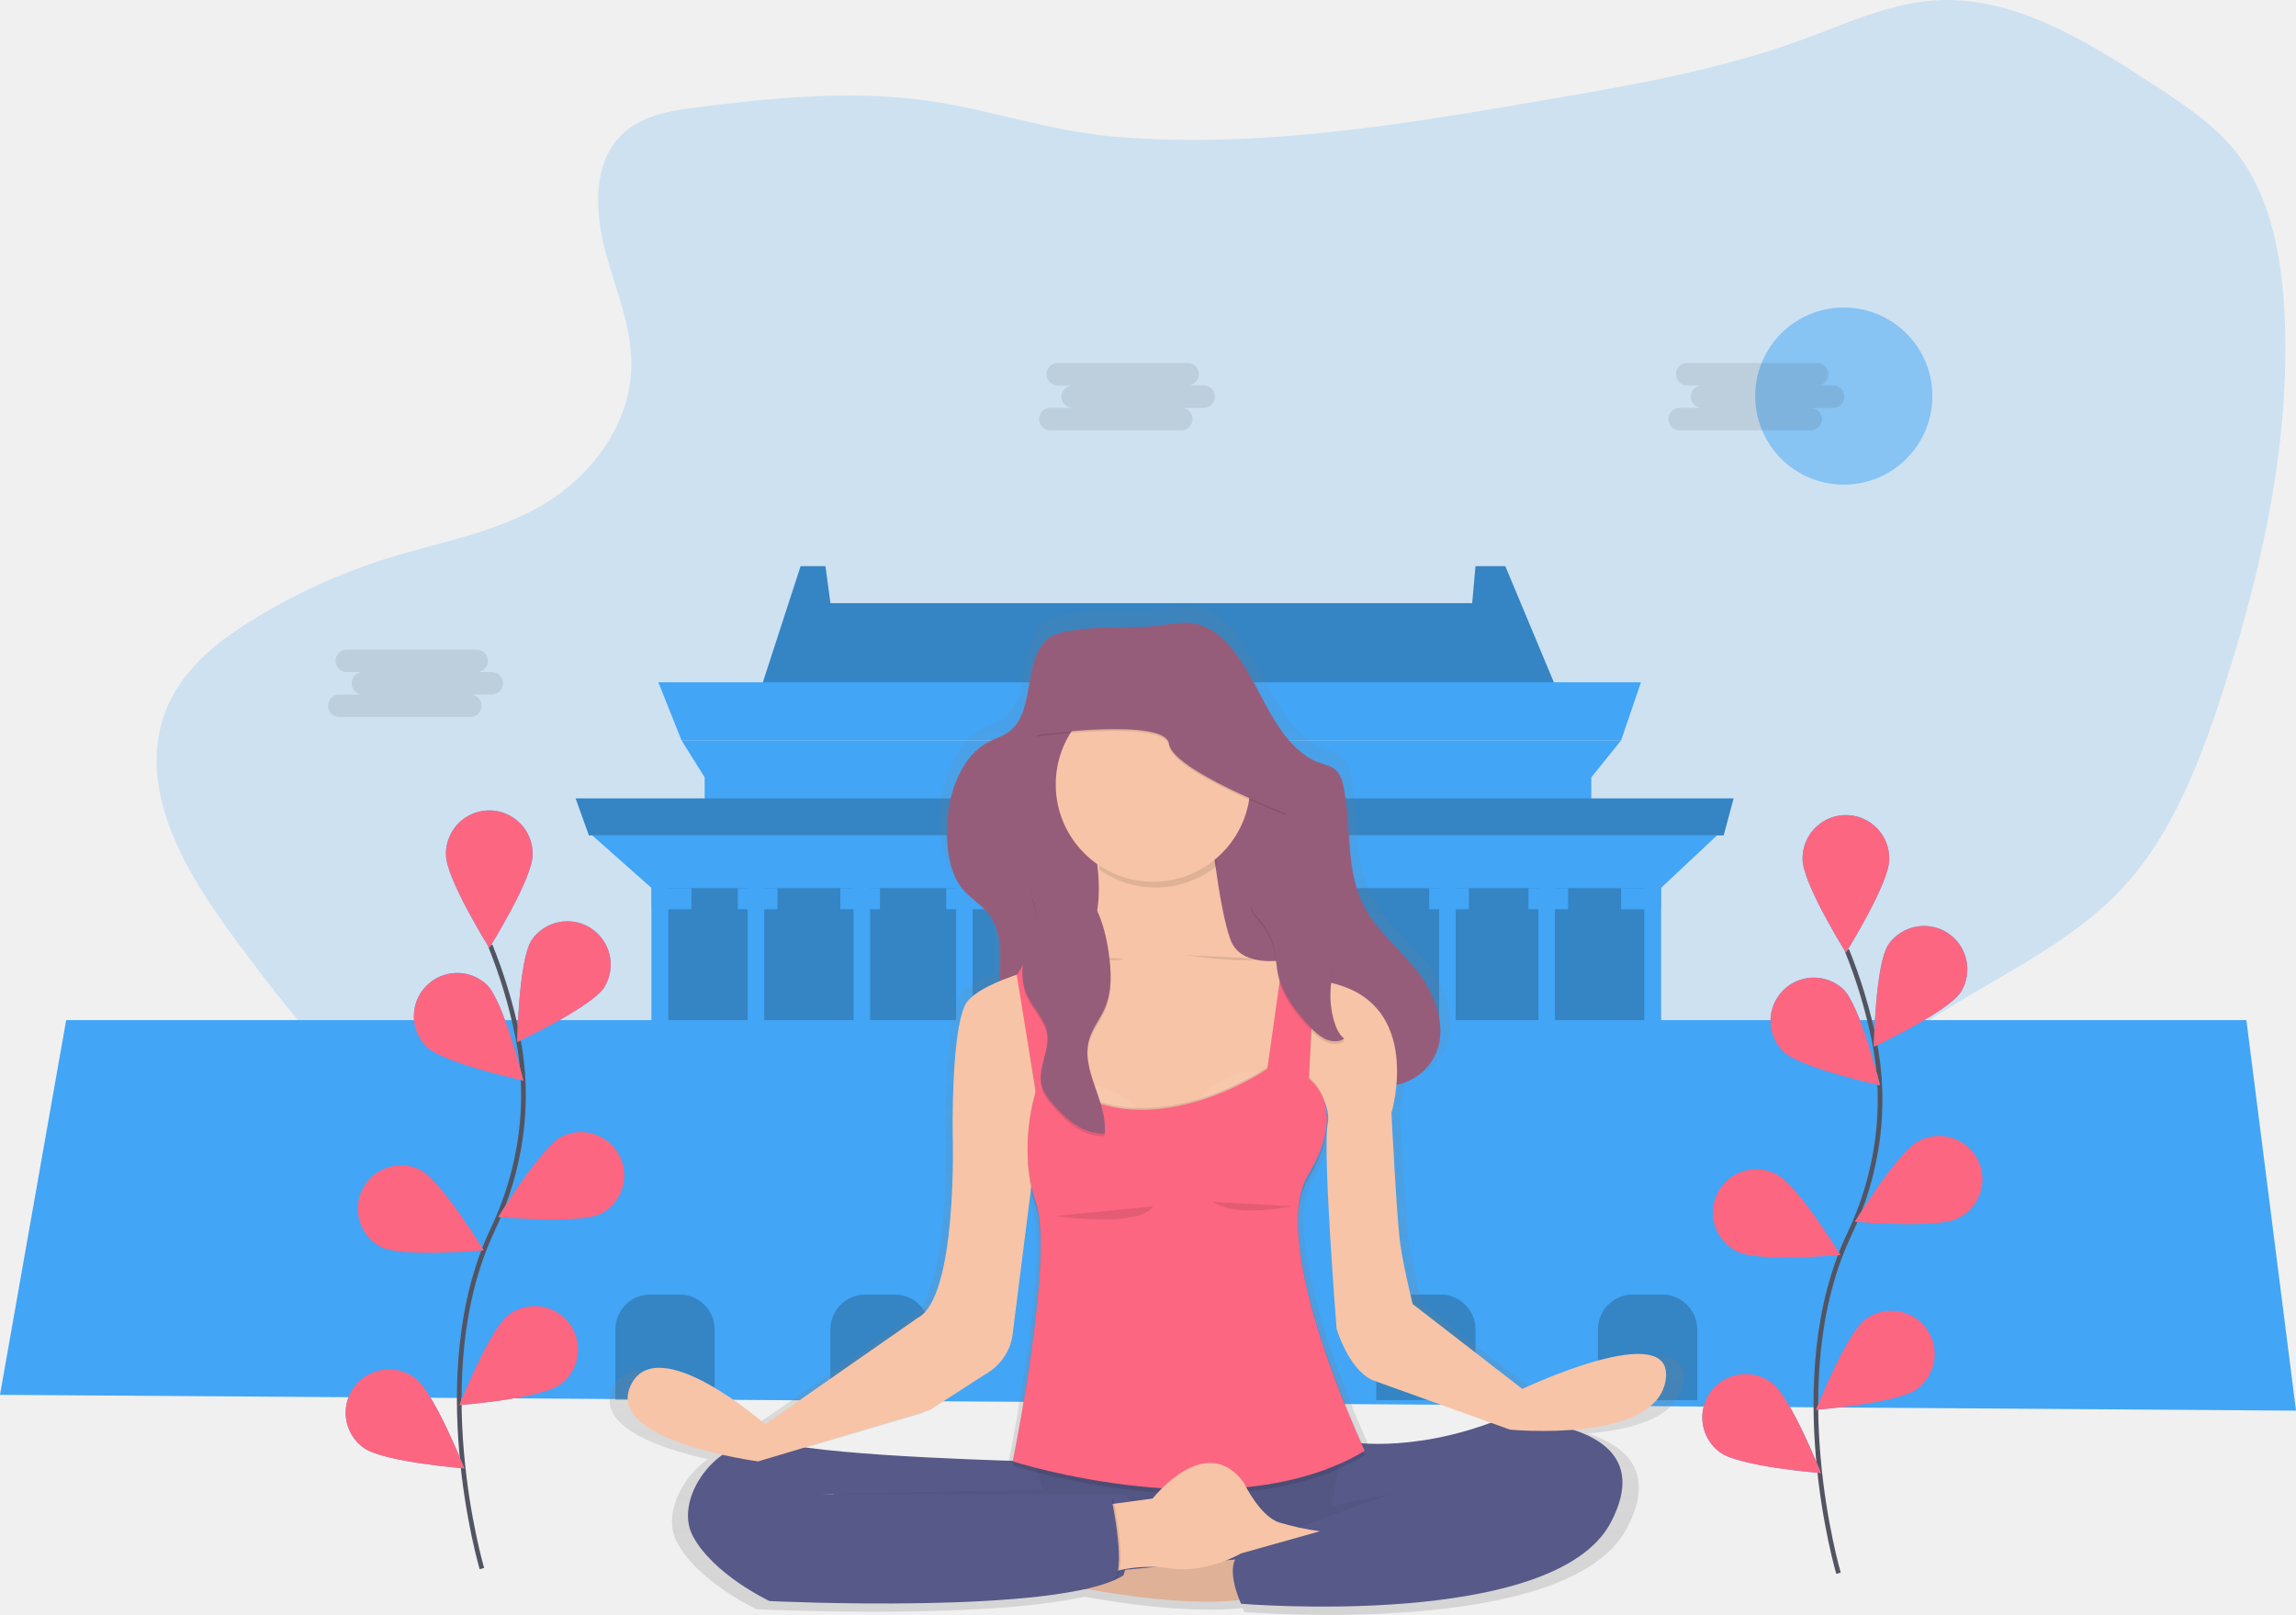
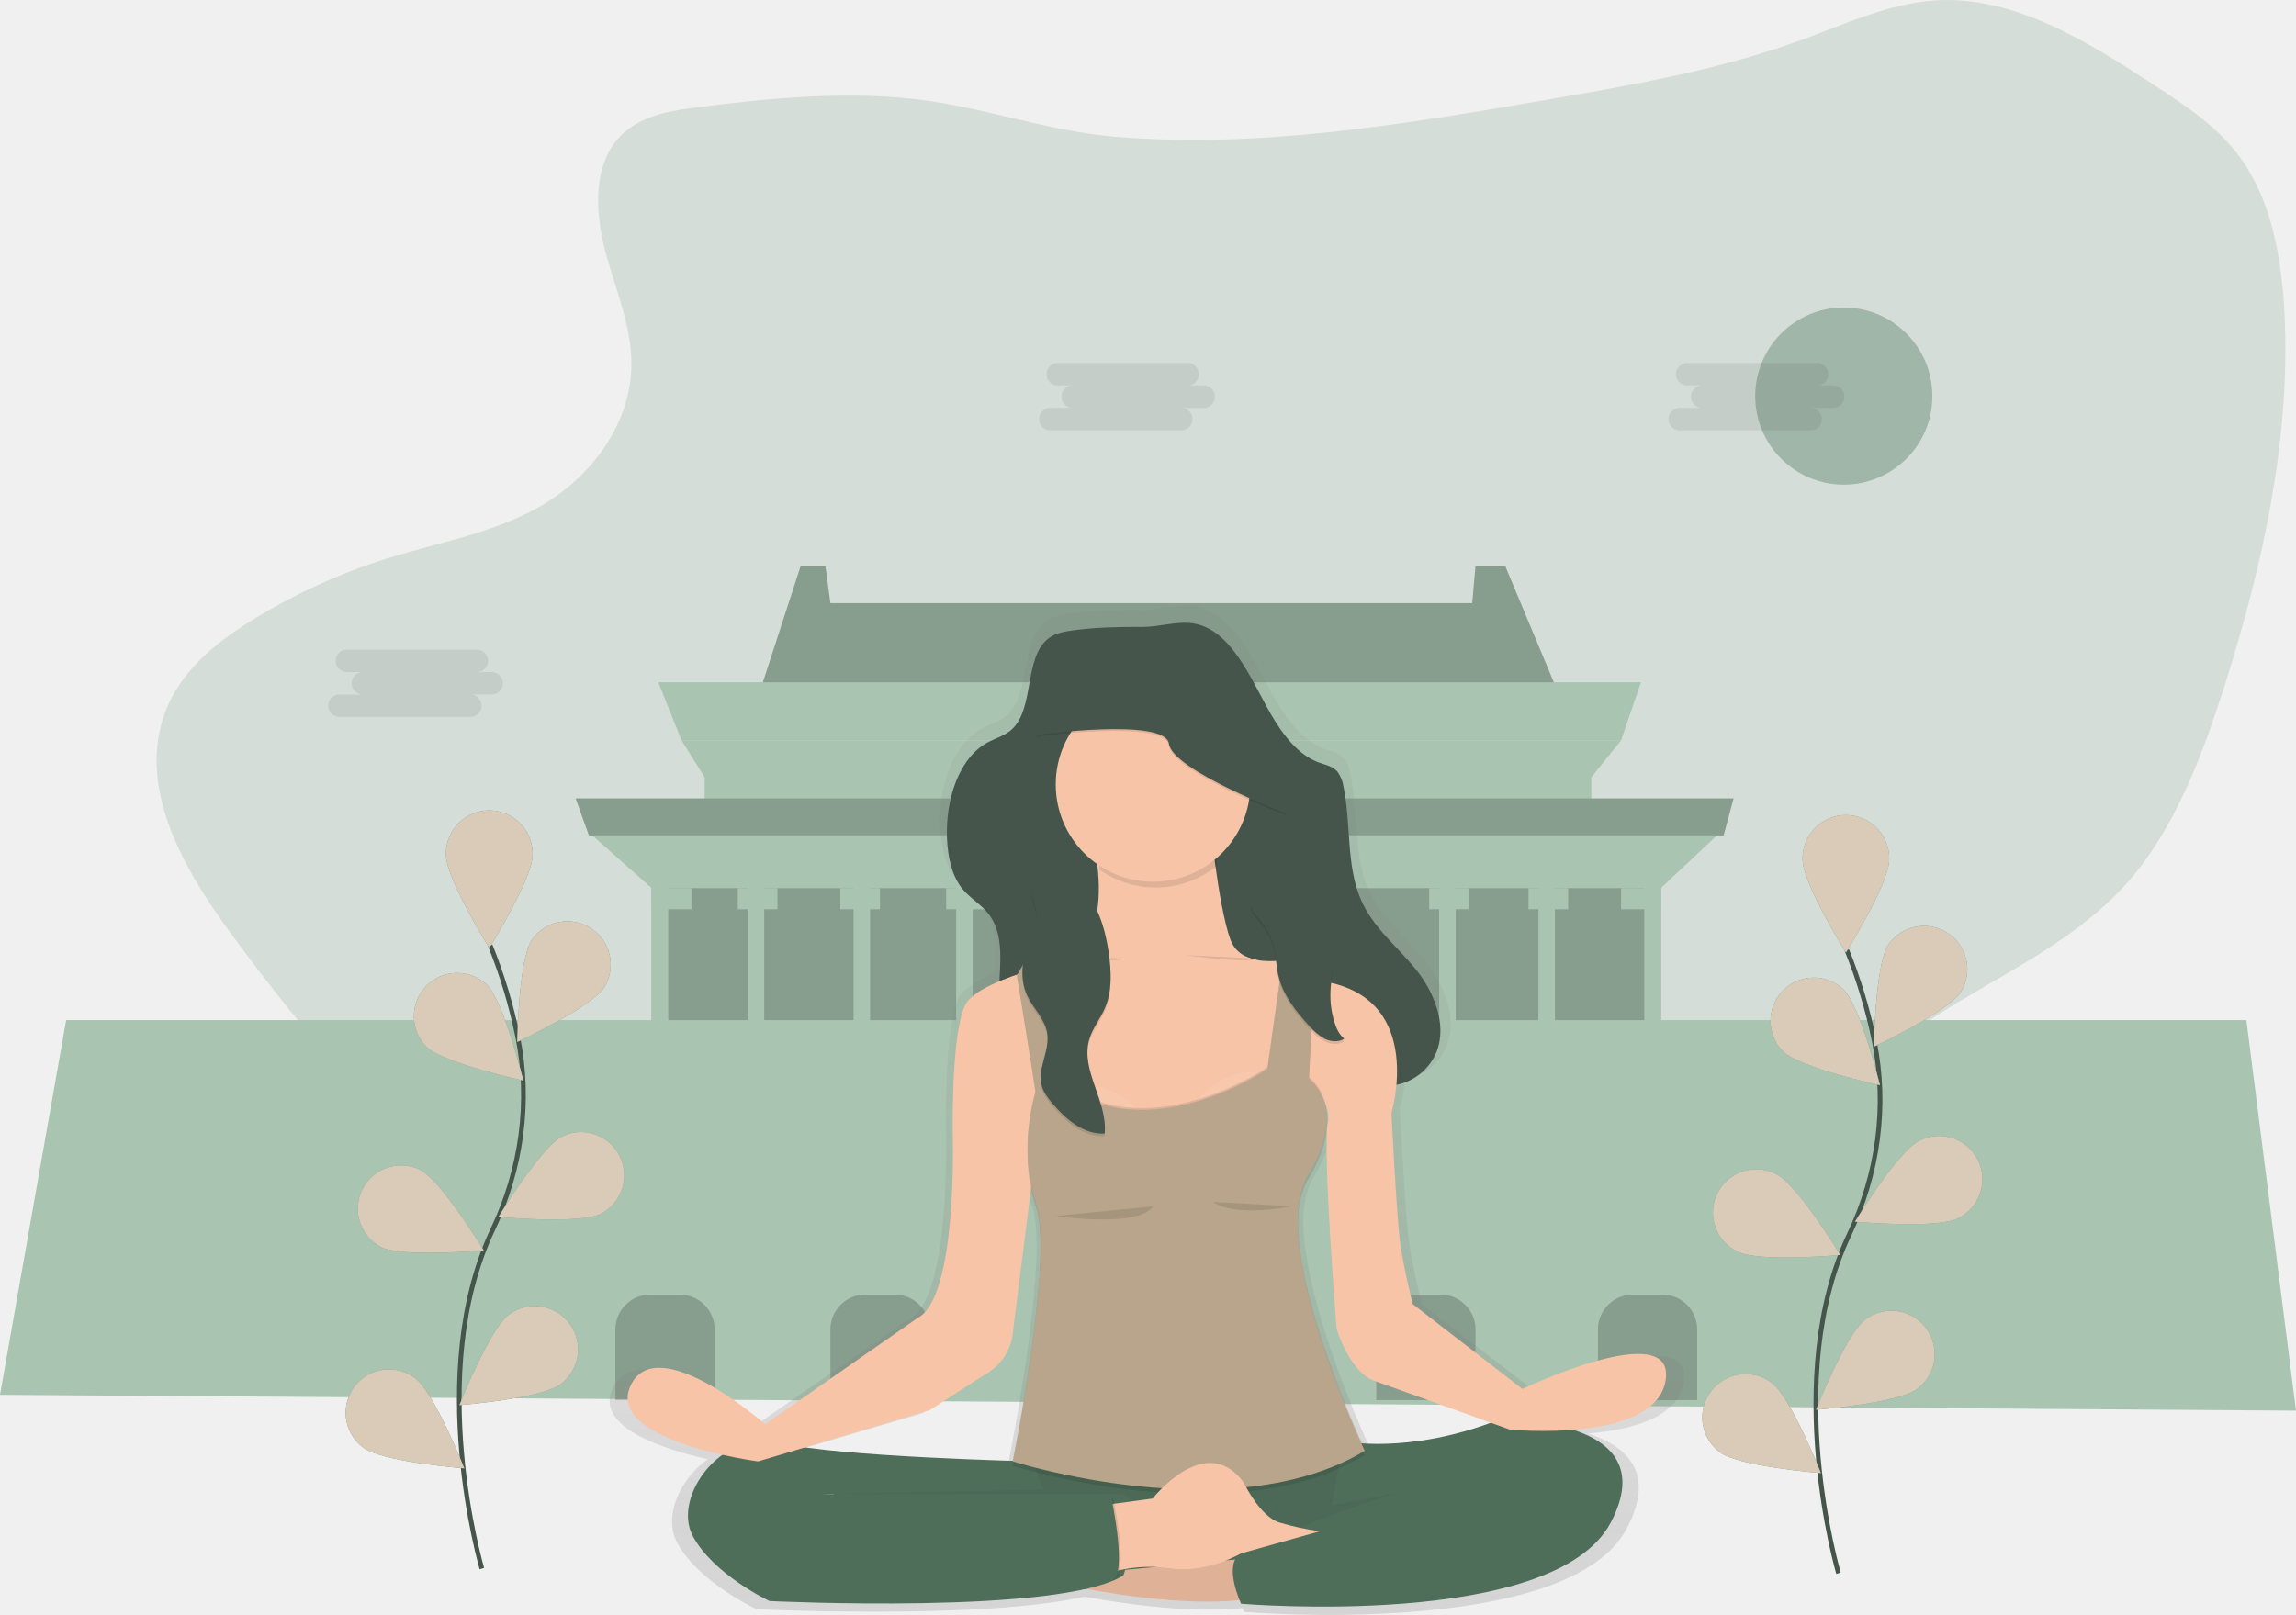
<svg xmlns="http://www.w3.org/2000/svg" id="6814d84d-9ca9-4e87-a09b-cc788a44d462" data-name="Layer 1" width="985" height="692.97" viewBox="0 0 985 692.97">
  <defs>
    <linearGradient id="62e9b6da-24f7-4061-9c04-454aab4390a5" x1="599.51" y1="796.49" x2="599.51" y2="363.49" gradientUnits="userSpaceOnUse">
      <stop offset="0" stop-color="gray" stop-opacity="0.25" />
      <stop offset="0.54" stop-color="gray" stop-opacity="0.12" />
      <stop offset="1" stop-color="gray" stop-opacity="0.1" />
    </linearGradient>
  </defs>
-   <path d="M404.58,149.83c-12.12,1.58-25.29,4.24-33.3,14.83-9.47,12.52-8.2,31.55-3.91,47.4s11.07,31.3,11,47.9c-.19,26.39-18.21,48.79-38.72,60.6s-43.66,15.62-65.8,22.51A256,256,0,0,0,215.08,370c-15.59,9.67-31.27,22.31-37.51,41.39-10.23,31.29,8.59,64.5,27.18,90.19,57,78.77,129.66,154.35,218.48,162C489.58,669.25,556,635.69,621.63,648c30.15,5.64,58.24,20.66,86.54,33.89s58.07,25,88.58,23.5,62.15-18.8,75.37-50.49c7.81-18.73,8.6-40.45,15.82-59.49C910.06,537,979,527.52,1019,483.56c21-23.09,33-54.8,43-86.22,16.15-51.12,28.26-105,25.56-159.35-1.18-23.66-5.6-48.23-18.73-66.49-9.55-13.29-22.88-22.11-35.9-30.64-29.64-19.42-61.46-39.47-95.51-37.16-19.62,1.33-38.18,10.06-56.9,16.9-35.66,13-72.86,19.44-109.87,25.79-61.15,10.5-123.18,21-185.16,15.76-27.37-2.33-53.22-11.63-80.15-15.44C472.59,142.08,437.2,145.58,404.58,149.83Z" transform="translate(-107.5 -103.51)" fill="#42a5f5" opacity="0.2" />
-   <circle cx="791" cy="169.97" r="38" fill="#42a5f5" opacity="0.5" />
-   <polygon points="671.33 304.12 323.6 304.12 343.47 242.97 354.12 242.97 356.25 258.83 631.59 258.83 633.01 242.97 645.78 242.97 671.33 304.12" fill="#42a5f5" />
+   <path d="M404.58,149.83c-12.12,1.58-25.29,4.24-33.3,14.83-9.47,12.52-8.2,31.55-3.91,47.4s11.07,31.3,11,47.9c-.19,26.39-18.21,48.79-38.72,60.6s-43.66,15.62-65.8,22.51A256,256,0,0,0,215.08,370c-15.59,9.67-31.27,22.31-37.51,41.39-10.23,31.29,8.59,64.5,27.18,90.19,57,78.77,129.66,154.35,218.48,162C489.58,669.25,556,635.69,621.63,648c30.15,5.64,58.24,20.66,86.54,33.89s58.07,25,88.58,23.5,62.15-18.8,75.37-50.49c7.81-18.73,8.6-40.45,15.82-59.49C910.06,537,979,527.52,1019,483.56c21-23.09,33-54.8,43-86.22,16.15-51.12,28.26-105,25.56-159.35-1.18-23.66-5.6-48.23-18.73-66.49-9.55-13.29-22.88-22.11-35.9-30.64-29.64-19.42-61.46-39.47-95.51-37.16-19.62,1.33-38.18,10.06-56.9,16.9-35.66,13-72.86,19.44-109.87,25.79-61.15,10.5-123.18,21-185.16,15.76-27.37-2.33-53.22-11.63-80.15-15.44C472.59,142.08,437.2,145.58,404.58,149.83Z" transform="translate(-107.5 -103.51)" fill="#6B8F77" opacity="0.2" />
+   <circle cx="791" cy="169.97" r="38" fill="#6B8F77" opacity="0.5" />
+   <polygon points="671.33 304.12 323.6 304.12 343.47 242.97 354.12 242.97 356.25 258.83 631.59 258.83 633.01 242.97 645.78 242.97 671.33 304.12" fill="#A9C4B0" />
  <polygon points="671.33 304.12 323.6 304.12 343.47 242.97 354.12 242.97 356.25 258.83 631.59 258.83 633.01 242.97 645.78 242.97 671.33 304.12" opacity="0.2" />
-   <polygon points="695.46 317.71 292.38 317.71 282.44 292.8 703.98 292.8 695.46 317.71" fill="#42a5f5" />
-   <polygon points="682.69 333.57 302.31 333.57 292.38 317.71 695.46 317.71 682.69 333.57" fill="#42a5f5" />
-   <rect x="302.31" y="329.04" width="380.37" height="18.12" fill="#42a5f5" />
-   <rect x="279.6" y="376.6" width="432.89" height="67.95" fill="#42a5f5" />
+   <polygon points="695.46 317.71 292.38 317.71 282.44 292.8 703.98 292.8 695.46 317.71" fill="#A9C4B0" />
+   <polygon points="682.69 333.57 302.31 333.57 292.38 317.71 695.46 317.71 682.69 333.57" fill="#A9C4B0" />
+   <rect x="302.31" y="329.04" width="380.37" height="18.12" fill="#A9C4B0" />
+   <rect x="279.6" y="376.6" width="432.89" height="67.95" fill="#A9C4B0" />
  <rect x="279.6" y="376.6" width="432.89" height="67.95" opacity="0.2" />
-   <polygon points="985 605.35 0 598.56 28.39 437.75 963.71 437.75 985 605.35" fill="#42a5f5" />
+   <polygon points="985 605.35 0 598.56 28.39 437.75 963.71 437.75 985 605.35" fill="#A9C4B0" />
  <g opacity="0.2">
    <path d="M279,555.53h12.58a15,15,0,0,1,15,15v30.3a0,0,0,0,1,0,0H264a0,0,0,0,1,0,0v-30.3A15,15,0,0,1,279,555.53Z" />
    <path d="M371.25,555.53h12.58a15,15,0,0,1,15,15v30.3a0,0,0,0,1,0,0H356.25a0,0,0,0,1,0,0v-30.3A15,15,0,0,1,371.25,555.53Z" />
    <path d="M486.21,555.53h12.58a15,15,0,0,1,15,15v30.3a0,0,0,0,1,0,0H471.21a0,0,0,0,1,0,0v-30.3A15,15,0,0,1,486.21,555.53Z" />
    <path d="M605.43,555.53H618a15,15,0,0,1,15,15v30.3a0,0,0,0,1,0,0H590.43a0,0,0,0,1,0,0v-30.3A15,15,0,0,1,605.43,555.53Z" />
    <path d="M700.53,555.53h12.58a15,15,0,0,1,15,15v30.3a0,0,0,0,1,0,0H685.53a0,0,0,0,1,0,0v-30.3A15,15,0,0,1,700.53,555.53Z" />
  </g>
  <rect x="469.79" y="444.55" width="45.42" height="90.6" opacity="0.2" />
  <circle cx="187.35" cy="632.53" fill="none" stroke="#000" stroke-miterlimit="10" />
-   <rect x="279.6" y="376.6" width="7.1" height="67.95" fill="#42a5f5" />
-   <rect x="320.76" y="376.6" width="7.1" height="67.95" fill="#42a5f5" />
-   <rect x="366.18" y="376.6" width="7.1" height="67.95" fill="#42a5f5" />
-   <rect x="410.18" y="376.6" width="7.1" height="67.95" fill="#42a5f5" />
-   <rect x="458.44" y="376.6" width="7.1" height="67.95" fill="#42a5f5" />
-   <rect x="523.72" y="376.6" width="7.1" height="67.95" fill="#42a5f5" />
-   <rect x="567.72" y="376.6" width="7.1" height="67.95" fill="#42a5f5" />
-   <rect x="617.4" y="376.6" width="7.1" height="67.95" fill="#42a5f5" />
-   <rect x="659.98" y="376.6" width="7.1" height="67.95" fill="#42a5f5" />
-   <rect x="705.4" y="376.6" width="7.1" height="67.95" fill="#42a5f5" />
-   <polygon points="712.49 381.13 279.6 381.13 254.06 358.48 736.62 358.48 712.49 381.13" fill="#42a5f5" />
-   <rect x="279.6" y="381.13" width="17.03" height="9.06" fill="#42a5f5" />
-   <rect x="316.51" y="381.13" width="17.03" height="9.06" fill="#42a5f5" />
-   <rect x="360.5" y="381.13" width="17.03" height="9.06" fill="#42a5f5" />
-   <rect x="405.92" y="381.13" width="17.03" height="9.06" fill="#42a5f5" />
-   <rect x="454.18" y="381.13" width="17.03" height="9.06" fill="#42a5f5" />
-   <rect x="518.05" y="381.13" width="17.03" height="9.06" fill="#42a5f5" />
-   <rect x="563.47" y="381.13" width="17.03" height="9.06" fill="#42a5f5" />
-   <rect x="613.14" y="381.13" width="17.03" height="9.06" fill="#42a5f5" />
-   <rect x="655.72" y="381.13" width="17.03" height="9.06" fill="#42a5f5" />
-   <rect x="695.46" y="381.13" width="17.03" height="9.06" fill="#42a5f5" />
-   <polygon points="739.46 358.48 252.64 358.48 246.96 342.63 743.72 342.63 739.46 358.48" fill="#42a5f5" />
+   <rect x="279.6" y="376.6" width="7.1" height="67.95" fill="#A9C4B0" />
+   <rect x="320.76" y="376.6" width="7.1" height="67.95" fill="#A9C4B0" />
+   <rect x="366.18" y="376.6" width="7.1" height="67.95" fill="#A9C4B0" />
+   <rect x="410.18" y="376.6" width="7.1" height="67.95" fill="#A9C4B0" />
+   <rect x="458.44" y="376.6" width="7.1" height="67.95" fill="#A9C4B0" />
+   <rect x="523.72" y="376.6" width="7.1" height="67.95" fill="#A9C4B0" />
+   <rect x="567.72" y="376.6" width="7.1" height="67.95" fill="#A9C4B0" />
+   <rect x="617.4" y="376.6" width="7.1" height="67.95" fill="#A9C4B0" />
+   <rect x="659.98" y="376.6" width="7.1" height="67.95" fill="#A9C4B0" />
+   <rect x="705.4" y="376.6" width="7.1" height="67.95" fill="#A9C4B0" />
+   <polygon points="712.49 381.13 279.6 381.13 254.06 358.48 736.62 358.48 712.49 381.13" fill="#A9C4B0" />
+   <rect x="279.6" y="381.13" width="17.03" height="9.06" fill="#A9C4B0" />
+   <rect x="316.51" y="381.13" width="17.03" height="9.06" fill="#A9C4B0" />
+   <rect x="360.5" y="381.13" width="17.03" height="9.06" fill="#A9C4B0" />
+   <rect x="405.92" y="381.13" width="17.03" height="9.06" fill="#A9C4B0" />
+   <rect x="454.18" y="381.13" width="17.03" height="9.06" fill="#A9C4B0" />
+   <rect x="518.05" y="381.13" width="17.03" height="9.06" fill="#A9C4B0" />
+   <rect x="563.47" y="381.13" width="17.03" height="9.06" fill="#A9C4B0" />
+   <rect x="613.14" y="381.13" width="17.03" height="9.06" fill="#A9C4B0" />
+   <rect x="655.72" y="381.13" width="17.03" height="9.06" fill="#A9C4B0" />
+   <rect x="695.46" y="381.13" width="17.03" height="9.06" fill="#A9C4B0" />
+   <polygon points="739.46 358.48 252.64 358.48 246.96 342.63 743.72 342.63 739.46 358.48" fill="#A9C4B0" />
  <polygon points="739.46 358.48 252.64 358.48 246.96 342.63 743.72 342.63 739.46 358.48" opacity="0.2" />
-   <ellipse cx="492.5" cy="335.83" rx="11.35" ry="18.12" fill="#42a5f5" />
+   <ellipse cx="492.5" cy="335.83" rx="11.35" ry="18.12" fill="#A9C4B0" />
  <ellipse cx="492.5" cy="335.83" rx="11.35" ry="18.12" opacity="0.2" />
-   <ellipse cx="492.5" cy="335.83" rx="7.1" ry="11.32" fill="#42a5f5" />
+   <ellipse cx="492.5" cy="335.83" rx="7.1" ry="11.32" fill="#A9C4B0" />
  <path d="M766.17,700.64l-48.68-37.36s-3.93-15.57-5.5-26.47-3.93-57.6-3.93-57.6a67.86,67.86,0,0,0,2.21-12.36c.48-.1,1-.22,1.45-.35a24.28,24.28,0,0,0,16.39-14.13c5-12.44-1.46-27.14-9.64-37s-18.47-17.78-23.85-30c-6.64-15.06-4.37-33.26-7.76-49.74a15,15,0,0,0-2.51-6.43c-2.1-2.61-5.39-3.18-8.33-4.22-9.28-3.29-16.24-12.31-21.67-21.72-8.79-15.25-17.89-38.44-36-39.76-6.73-.49-13.76,1.78-20.56,1.76-10.55,0-21,.13-31.46,1.58-3.74.51-7.62,1.21-10.74,3.68-10.71,8.47-5.86,30.86-16.18,40-3.07,2.71-7,3.68-10.47,5.54-13.08,7-18.89,25.67-18.12,42.47.36,7.87,2,16.07,6.65,21.82,3.68,4.6,8.93,7.24,12.36,12.09,5.54,7.83,4.79,18.21,4.19,28.77-7.4,3.1-13.34,6.66-15.21,10.49-6.28,12.84-5.5,56.82-5.5,56.82s2.36,72-15.7,81l-67.53,46.7s-47.9-41.64-59.68-17.12c-8.06,16.77,21.35,26.26,40.74,30.58-12.23,8.68-19,24.72-13.26,35.59,9,17.12,34.16,28.8,34.16,28.8s95.95,4.63,140.3-5.31h.73c18.83,3.41,45.85,7,67.52,4.84.41,1,.7,1.64.7,1.64s139,11.68,164.11-35.81c12.89-24.35-.56-35.6-16.72-40.78,18.09-1.44,38.69-6.5,41.06-21.88C834.09,668.73,766.17,700.64,766.17,700.64Zm-14,14.89c-25.43,9.27-46.08,9.79-57.07,9.09-5.41-11.77-27.92-62.79-28.51-96.93.14-7.62,1.5-14.28,4.54-19.28,6.55-10.77,8.48-19.21,8.26-25.63,0-.48,0-.94,0-1.4a26.07,26.07,0,0,0-.57-5.84,15.32,15.32,0,0,1,.93,8.34c-2.36,12.07,3.93,90.29,3.93,90.29s5.1,17.51,15.7,22.57ZM503.12,710l24.34-15.57S538.85,689,540,675.73l8-63.23a65.12,65.12,0,0,0,2.16,8c1.42,4.15,2,10.23,2.11,17.47C552,673.22,540,731.78,540,731.78l.15,0-.09.42-.85.05c-19.75-.6-65.77-2.32-91.54-5.89Zm-42.65,36.86V747h-6Z" transform="translate(-107.5 -103.51)" fill="url(#62e9b6da-24f7-4061-9c04-454aab4390a5)" />
-   <path d="M652.52,409.62c5.25,9.18,12,18,20.95,21.18,2.84,1,6,1.57,8,4.11a14.74,14.74,0,0,1,2.42,6.27c3.27,16.07,1.08,33.82,7.5,48.5,5.2,11.89,15.15,19.64,23.06,29.23s14.12,23.93,9.32,36.05A23.53,23.53,0,0,1,708,568.74c-6.62,1.79-13.53,1-20.25-.15-8.86-1.57-17.88-4-25.26-10-12.77-10.37-18.17-29-24.85-45.56-3.14-7.76-7.31-15.89-14.21-18.67-7.91-3.18-16.79,2.13-21.92,9.92s-7.41,17.58-9.89,27c-2.8,10.63-6.35,21.68-13.71,28.63a23.08,23.08,0,0,1-24.64,4.93c-8.2-3.42-14.69-12.06-16.57-22.09-2.91-15.46,4.06-34-4.49-46.22-3.32-4.73-8.39-7.31-12-11.79-4.45-5.61-6.08-13.6-6.43-21.27-.75-16.38,4.87-34.63,17.51-41.41,3.38-1.81,7.15-2.76,10.12-5.4,10-8.88,5.29-30.71,15.64-39,3-2.41,6.76-3.08,10.38-3.59,10.14-1.41,20.21-1.57,30.41-1.54,6.58,0,13.37-2.19,19.88-1.71C635.23,372.14,644,394.75,652.52,409.62Z" transform="translate(-107.5 -103.51)" fill="#965d7b" />
-   <polygon points="357.29 637.16 361.12 682.53 629 680.94 623.9 631.41 533.33 620.87 374.51 630.45 357.29 637.16" fill="#575988" />
+   <path d="M652.52,409.62c5.25,9.18,12,18,20.95,21.18,2.84,1,6,1.57,8,4.11a14.74,14.74,0,0,1,2.42,6.27c3.27,16.07,1.08,33.82,7.5,48.5,5.2,11.89,15.15,19.64,23.06,29.23s14.12,23.93,9.32,36.05A23.53,23.53,0,0,1,708,568.74c-6.62,1.79-13.53,1-20.25-.15-8.86-1.57-17.88-4-25.26-10-12.77-10.37-18.17-29-24.85-45.56-3.14-7.76-7.31-15.89-14.21-18.67-7.91-3.18-16.79,2.13-21.92,9.92s-7.41,17.58-9.89,27c-2.8,10.63-6.35,21.68-13.71,28.63a23.08,23.08,0,0,1-24.64,4.93c-8.2-3.42-14.69-12.06-16.57-22.09-2.91-15.46,4.06-34-4.49-46.22-3.32-4.73-8.39-7.31-12-11.79-4.45-5.61-6.08-13.6-6.43-21.27-.75-16.38,4.87-34.63,17.51-41.41,3.38-1.81,7.15-2.76,10.12-5.4,10-8.88,5.29-30.71,15.64-39,3-2.41,6.76-3.08,10.38-3.59,10.14-1.41,20.21-1.57,30.41-1.54,6.58,0,13.37-2.19,19.88-1.71C635.23,372.14,644,394.75,652.52,409.62Z" transform="translate(-107.5 -103.51)" fill="#45554B" />
+   <polygon points="357.29 637.16 361.12 682.53 629 680.94 623.9 631.41 533.33 620.87 374.51 630.45 357.29 637.16" fill="#4F6E5A" />
  <polygon points="357.29 637.16 361.12 682.53 629 680.94 623.9 631.41 533.33 620.87 374.51 630.45 357.29 637.16" opacity="0.05" />
  <path d="M641.06,772.39l-89.18,8.35s61.1,15.56,96.77,8Z" transform="translate(-107.5 -103.51)" fill="#f7c4a7" />
  <path d="M641.06,772.39l-89.18,8.35s61.1,15.56,96.77,8Z" transform="translate(-107.5 -103.51)" opacity="0.1" />
  <path d="M573.13,452.86s17.46,45.92-8.35,66.41-4.55,77.8-4.55,77.8l99.43-4.55s9.87-64.51,4.55-78.18c0,0-23.53,6.83-28.84-7.59s-9.11-53.89-9.11-53.89Z" transform="translate(-107.5 -103.51)" fill="#f7c4a7" />
-   <path d="M550.36,730.64s-83.87-1.9-108.53-8-45.92,23.15-37.19,39.85,33,28.08,33,28.08,124.85,6.07,151.8-11c0,0,10.25-29.22,0-34.91H459.29l96-1.9Z" transform="translate(-107.5 -103.51)" fill="#575988" />
-   <path d="M683.57,721.92s28.08,6.07,66.79-9.11c0,0,72.48-2.28,48.2,44s-158.63,34.91-158.63,34.91-8-17.08,0-21.63,77.42-33.77,99-32.26l-60,11.76Z" transform="translate(-107.5 -103.51)" fill="#575988" />
+   <path d="M550.36,730.64s-83.87-1.9-108.53-8-45.92,23.15-37.19,39.85,33,28.08,33,28.08,124.85,6.07,151.8-11c0,0,10.25-29.22,0-34.91H459.29l96-1.9Z" transform="translate(-107.5 -103.51)" fill="#4F6E5A" />
+   <path d="M683.57,721.92s28.08,6.07,66.79-9.11c0,0,72.48-2.28,48.2,44s-158.63,34.91-158.63,34.91-8-17.08,0-21.63,77.42-33.77,99-32.26l-60,11.76Z" transform="translate(-107.5 -103.51)" fill="#4F6E5A" />
  <path d="M629.7,474.95c-1.45-10.81-2.3-19.62-2.3-19.62H574.27a103.6,103.6,0,0,1,5.08,21.48,41.75,41.75,0,0,0,50.35-1.86Z" transform="translate(-107.5 -103.51)" opacity="0.1" />
  <circle cx="494.66" cy="336.63" r="41.74" fill="#f7c4a7" />
  <path d="M577.69,512.82s-50.09,9.49-56.16,22-5.31,55.41-5.31,55.41,2.28,70.21-15.18,78.93l-65.27,45.54s-46.3-40.61-57.68-16.7,54.65,32.64,54.65,32.64l73.62-22,23.53-15.18s11-5.31,12.14-18.22l9.87-78.18,39.47-11.38H655.1l8.54-24.38s15.75,12.62,13.47,24.38,3.79,88,3.79,88,4.93,17.08,15.18,22L755.29,717s62.62,6.07,66.79-21.25-61.48,3.79-61.48,3.79l-47.06-36.43s-3.79-15.18-5.31-25.81-3.79-56.16-3.79-56.16,14.42-47.82-27.32-56.16l-53.89-16.7Z" transform="translate(-107.5 -103.51)" fill="#f7c4a7" />
  <path d="M544.1,522.49l7.78,51.42s-8,23.91,0,47.44S542,732.54,542,732.54s93.73,30,151-4.55c0,0-42.12-88.8-24.29-118.4s.29-41.18.29-41.18L671.8,514l-12.9-3.79L651.31,564s-52.37,36.43-91.08,4.55l-8.35-58.44Z" transform="translate(-107.5 -103.51)" opacity="0.1" />
  <path d="M598.24,583.61a30.73,30.73,0,0,0-39.79-11.19C571.16,581.93,585.17,584.47,598.24,583.61Z" transform="translate(-107.5 -103.51)" fill="#fff" opacity="0.07" />
  <path d="M619.75,577.91a30.73,30.73,0,0,1,39.79-11.19C646.84,576.23,632.82,578.78,619.75,577.91Z" transform="translate(-107.5 -103.51)" fill="#fff" opacity="0.07" />
  <path d="M544.1,522.49l7.78,48.76s-8,23.91,0,47.44S542,729.88,542,729.88s93.73,30,151-4.55c0,0-42.12-88.8-24.29-118.4s.29-41.18.29-41.18l2.74-54.45-12.9-3.79-7.59,53.89s-52.37,36.43-91.08,4.55l-8.35-58.44Z" transform="translate(-107.5 -103.51)" opacity="0.1" />
-   <path d="M543.72,522.11l8.16,49.9s-8,23.91,0,47.44S542,730.64,542,730.64s93.73,30,151-4.55c0,0-42.12-88.8-24.29-118.4s.29-41.18.29-41.18l2.74-54.45-12.9-3.79-7.59,53.89s-52.37,36.43-91.08,4.55l-8.35-58.44Z" transform="translate(-107.5 -103.51)" fill="#fc6681" />
+   <path d="M543.72,522.11l8.16,49.9s-8,23.91,0,47.44S542,730.64,542,730.64s93.73,30,151-4.55c0,0-42.12-88.8-24.29-118.4s.29-41.18.29-41.18l2.74-54.45-12.9-3.79-7.59,53.89s-52.37,36.43-91.08,4.55l-8.35-58.44Z" transform="translate(-107.5 -103.51)" fill="#B8A58B" />
  <path d="M582.24,749.24,602,746.58s22.77-29.22,39.09-6.83c0,0,6.83,14.42,15.18,17.08a112.22,112.22,0,0,0,17.46,3.79l-33.77,9.49s-14.8,8.73-30.36,6.45a59,59,0,0,0-27.32,2.28Z" transform="translate(-107.5 -103.51)" fill="#f7c4a7" />
  <path d="M560.42,625.33s35.67,5.31,41.74-4.17" transform="translate(-107.5 -103.51)" opacity="0.1" />
  <path d="M628,619.26s6.83,6.83,34.15,1.9" transform="translate(-107.5 -103.51)" opacity="0.1" />
  <path d="M558.52,513.38s26.18,3.79,31.12,1.52" transform="translate(-107.5 -103.51)" opacity="0.1" />
  <path d="M616.21,513.38s26.18,3.79,31.12,1.52" transform="translate(-107.5 -103.51)" opacity="0.1" />
  <path d="M585.09,746.39s7.21,34,0,35.2-17.46-5.6-17.46-6.36,4.55-22.39,4.55-22.39Z" transform="translate(-107.5 -103.51)" opacity="0.1" />
-   <path d="M584.33,746.39s7.21,34,0,35.2-17.46-5.6-17.46-6.36,4.55-22.39,4.55-22.39Z" transform="translate(-107.5 -103.51)" fill="#575988" />
+   <path d="M584.33,746.39s7.21,34,0,35.2-17.46-5.6-17.46-6.36,4.55-22.39,4.55-22.39Z" transform="translate(-107.5 -103.51)" fill="#4F6E5A" />
  <path d="M549.1,508.41c-3.18,7.39-4.31,16.11-.93,23.41,2.58,5.57,7.62,10.08,8.59,16.14,1.22,7.6-4.41,15.33-2.31,22.73.8,2.84,2.67,5.24,4.57,7.49,5.78,6.83,13.46,13.44,22.38,12.91,1.41-13.78-10.5-27.15-6.6-40.44,1.4-4.76,4.68-8.72,6.66-13.26,3.29-7.53,2.82-16.13,1.63-24.26-1.73-11.79-6.11-26.26-17.8-31.78-5.38-2.54-13-2.72-14.92,4.17-1,3.68,1.4,7.14,1.73,10.74C552.52,500.83,550.87,504.3,549.1,508.41Z" transform="translate(-107.5 -103.51)" opacity="0.1" />
-   <path d="M549.1,507.27c-3.18,7.39-4.31,16.11-.93,23.41,2.58,5.57,7.62,10.08,8.59,16.14,1.22,7.6-4.41,15.33-2.31,22.73.8,2.84,2.67,5.24,4.57,7.49,5.78,6.83,13.46,13.44,22.38,12.91,1.41-13.78-10.5-27.15-6.6-40.44,1.4-4.76,4.68-8.72,6.66-13.26,3.29-7.53,2.82-16.13,1.63-24.26-1.73-11.79-6.11-26.26-17.8-31.78-5.38-2.54-13-2.72-14.92,4.17-1,3.68,1.4,7.14,1.73,10.74C552.52,499.7,550.87,503.17,549.1,507.27Z" transform="translate(-107.5 -103.51)" fill="#965d7b" />
+   <path d="M549.1,507.27c-3.18,7.39-4.31,16.11-.93,23.41,2.58,5.57,7.62,10.08,8.59,16.14,1.22,7.6-4.41,15.33-2.31,22.73.8,2.84,2.67,5.24,4.57,7.49,5.78,6.83,13.46,13.44,22.38,12.91,1.41-13.78-10.5-27.15-6.6-40.44,1.4-4.76,4.68-8.72,6.66-13.26,3.29-7.53,2.82-16.13,1.63-24.26-1.73-11.79-6.11-26.26-17.8-31.78-5.38-2.54-13-2.72-14.92,4.17-1,3.68,1.4,7.14,1.73,10.74C552.52,499.7,550.87,503.17,549.1,507.27Z" transform="translate(-107.5 -103.51)" fill="#45554B" />
  <path d="M552.07,419.65s55.41-7.59,56.92,3.79,50.47,30,50.47,30l-12.14-30-22.39-37.19s-41-3-42.88,0-23.53,12.9-23.53,12.9Z" transform="translate(-107.5 -103.51)" opacity="0.1" />
-   <path d="M552.07,418.89s55.41-7.59,56.92,3.79,50.47,30,50.47,30l-12.14-30L624.93,385.5s-41-3-42.88,0-23.53,12.9-23.53,12.9Z" transform="translate(-107.5 -103.51)" fill="#965d7b" />
+   <path d="M552.07,418.89s55.41-7.59,56.92,3.79,50.47,30,50.47,30l-12.14-30L624.93,385.5s-41-3-42.88,0-23.53,12.9-23.53,12.9Z" transform="translate(-107.5 -103.51)" fill="#45554B" />
  <path d="M648.49,500a27,27,0,0,1,5.56,11.13c.92,3.91.95,8,1.83,11.92,1.87,8.35,7.39,15.37,13.16,21.69a23.67,23.67,0,0,0,6.72,5.66c2.64,1.3,6,1.57,8.45,0-2.32-1.9-3.58-4.81-4.41-7.7a39.58,39.58,0,0,1-1.54-12.41c.25-7,2.3-14.39-.61-20.77-1.68-3.68-4.81-6.48-8-9a42.61,42.61,0,0,0-7.14-4.7c-4.71-2.35-10.12-3.38-15.32-3.89C640.41,491.23,646.34,497.42,648.49,500Z" transform="translate(-107.5 -103.51)" opacity="0.1" />
-   <path d="M648.49,498.85A27,27,0,0,1,654.05,510c.92,3.91.95,8,1.83,11.92,1.87,8.35,7.39,15.37,13.16,21.69a23.67,23.67,0,0,0,6.72,5.66c2.64,1.3,6,1.57,8.45,0-2.32-1.9-3.58-4.81-4.41-7.7a39.58,39.58,0,0,1-1.54-12.41c.25-7,2.3-14.39-.61-20.77-1.68-3.68-4.81-6.48-8-9a42.61,42.61,0,0,0-7.14-4.7c-4.71-2.35-10.12-3.38-15.32-3.89C640.41,490.09,646.34,496.28,648.49,498.85Z" transform="translate(-107.5 -103.51)" fill="#965d7b" />
-   <path d="M623.68,268.92H616.8a4.82,4.82,0,1,0,0-9.63H561.07a4.82,4.82,0,0,0,0,9.63h6.88a4.82,4.82,0,1,0,0,9.63h-9.63a4.82,4.82,0,1,0,0,9.63h55.73a4.82,4.82,0,1,0,0-9.63h9.63a4.82,4.82,0,1,0,0-9.63Z" transform="translate(-107.5 -103.51)" fill="#252223" opacity="0.1" />
-   <path d="M893.68,268.92H886.8a4.82,4.82,0,1,0,0-9.63H831.07a4.82,4.82,0,0,0,0,9.63h6.88a4.82,4.82,0,1,0,0,9.63h-9.63a4.82,4.82,0,1,0,0,9.63h55.73a4.82,4.82,0,1,0,0-9.63h9.63a4.82,4.82,0,1,0,0-9.63Z" transform="translate(-107.5 -103.51)" fill="#252223" opacity="0.1" />
-   <path d="M318.68,391.92H311.8a4.82,4.82,0,1,0,0-9.63H256.07a4.82,4.82,0,0,0,0,9.63h6.88a4.82,4.82,0,0,0,0,9.63h-9.63a4.82,4.82,0,1,0,0,9.63h55.73a4.82,4.82,0,1,0,0-9.63h9.63a4.82,4.82,0,0,0,0-9.63Z" transform="translate(-107.5 -103.51)" fill="#252223" opacity="0.1" />
-   <path d="M896.23,778.63s-24.67-83.76,4.63-145.41c12.3-25.87,16.38-54.92,10.7-83a222.5,222.5,0,0,0-11.75-39" transform="translate(-107.5 -103.51)" fill="none" stroke="#535461" stroke-miterlimit="10" stroke-width="2" />
-   <path d="M918,472.31c0,10.27-18.59,40-18.59,40s-18.59-29.77-18.59-40a18.59,18.59,0,1,1,37.17,0Z" transform="translate(-107.5 -103.51)" fill="#42a5f5" />
-   <path d="M948.76,529.17c-5.58,8.62-37.36,23.5-37.36,23.5s.58-35.09,6.16-43.71a18.59,18.59,0,0,1,31.2,20.2Z" transform="translate(-107.5 -103.51)" fill="#42a5f5" />
-   <path d="M947.41,626.34c-9.17,4.62-44.11,1.43-44.11,1.43s18.21-30,27.38-34.62a18.59,18.59,0,1,1,16.74,33.19Z" transform="translate(-107.5 -103.51)" fill="#42a5f5" />
-   <path d="M929.84,699.63c-8.25,6.1-43.24,8.86-43.24,8.86s12.88-32.64,21.13-38.75a18.59,18.59,0,1,1,22.11,29.89Z" transform="translate(-107.5 -103.51)" fill="#42a5f5" />
-   <path d="M872.37,554.66c7.36,7.15,41.67,14.56,41.67,14.56s-8.4-34.07-15.76-41.23a18.59,18.59,0,0,0-25.9,26.66Z" transform="translate(-107.5 -103.51)" fill="#42a5f5" />
-   <path d="M852.91,640.63c9.17,4.62,44.11,1.43,44.11,1.43s-18.21-30-27.38-34.62a18.59,18.59,0,1,0-16.74,33.19Z" transform="translate(-107.5 -103.51)" fill="#42a5f5" />
-   <path d="M845.46,726.79c8.25,6.1,43.24,8.86,43.24,8.86S875.82,703,867.56,696.9a18.59,18.59,0,1,0-22.11,29.89Z" transform="translate(-107.5 -103.51)" fill="#42a5f5" />
-   <path d="M918,472.31c0,10.27-18.59,40-18.59,40s-18.59-29.77-18.59-40a18.59,18.59,0,1,1,37.17,0Z" transform="translate(-107.5 -103.51)" fill="#fc6681" />
-   <path d="M948.76,529.17c-5.58,8.62-37.36,23.5-37.36,23.5s.58-35.09,6.16-43.71a18.59,18.59,0,0,1,31.2,20.2Z" transform="translate(-107.5 -103.51)" fill="#fc6681" />
-   <path d="M947.41,626.34c-9.17,4.62-44.11,1.43-44.11,1.43s18.21-30,27.38-34.62a18.59,18.59,0,1,1,16.74,33.19Z" transform="translate(-107.5 -103.51)" fill="#fc6681" />
-   <path d="M929.84,699.63c-8.25,6.1-43.24,8.86-43.24,8.86s12.88-32.64,21.13-38.75a18.59,18.59,0,1,1,22.11,29.89Z" transform="translate(-107.5 -103.51)" fill="#fc6681" />
-   <path d="M872.37,554.66c7.36,7.15,41.67,14.56,41.67,14.56s-8.4-34.07-15.76-41.23a18.59,18.59,0,0,0-25.9,26.66Z" transform="translate(-107.5 -103.51)" fill="#fc6681" />
-   <path d="M852.91,640.63c9.17,4.62,44.11,1.43,44.11,1.43s-18.21-30-27.38-34.62a18.59,18.59,0,1,0-16.74,33.19Z" transform="translate(-107.5 -103.51)" fill="#fc6681" />
-   <path d="M845.46,726.79c8.25,6.1,43.24,8.86,43.24,8.86S875.82,703,867.56,696.9a18.59,18.59,0,1,0-22.11,29.89Z" transform="translate(-107.5 -103.51)" fill="#fc6681" />
-   <path d="M314.23,776.63s-24.67-83.76,4.63-145.41c12.3-25.87,16.38-54.92,10.7-83a222.5,222.5,0,0,0-11.75-39" transform="translate(-107.5 -103.51)" fill="none" stroke="#535461" stroke-miterlimit="10" stroke-width="2" />
-   <path d="M336,470.31c0,10.27-18.59,40-18.59,40s-18.59-29.77-18.59-40a18.59,18.59,0,1,1,37.17,0Z" transform="translate(-107.5 -103.51)" fill="#42a5f5" />
-   <path d="M366.76,527.17c-5.58,8.62-37.36,23.5-37.36,23.5s.58-35.09,6.16-43.71a18.59,18.59,0,0,1,31.2,20.2Z" transform="translate(-107.5 -103.51)" fill="#42a5f5" />
-   <path d="M365.41,624.34c-9.17,4.62-44.11,1.43-44.11,1.43s18.21-30,27.38-34.62a18.59,18.59,0,0,1,16.74,33.19Z" transform="translate(-107.5 -103.51)" fill="#42a5f5" />
-   <path d="M347.84,697.63c-8.25,6.1-43.24,8.86-43.24,8.86s12.88-32.64,21.13-38.75a18.59,18.59,0,1,1,22.11,29.89Z" transform="translate(-107.5 -103.51)" fill="#42a5f5" />
-   <path d="M290.37,552.66c7.36,7.15,41.67,14.56,41.67,14.56s-8.4-34.07-15.76-41.23a18.59,18.59,0,0,0-25.9,26.66Z" transform="translate(-107.5 -103.51)" fill="#42a5f5" />
-   <path d="M270.91,638.63c9.17,4.62,44.11,1.43,44.11,1.43s-18.21-30-27.38-34.62a18.59,18.59,0,0,0-16.74,33.19Z" transform="translate(-107.5 -103.51)" fill="#42a5f5" />
-   <path d="M263.46,724.79c8.25,6.1,43.24,8.86,43.24,8.86S293.82,701,285.56,694.9a18.59,18.59,0,1,0-22.11,29.89Z" transform="translate(-107.5 -103.51)" fill="#42a5f5" />
-   <path d="M336,470.31c0,10.27-18.59,40-18.59,40s-18.59-29.77-18.59-40a18.59,18.59,0,1,1,37.17,0Z" transform="translate(-107.5 -103.51)" fill="#fc6681" />
-   <path d="M366.76,527.17c-5.58,8.62-37.36,23.5-37.36,23.5s.58-35.09,6.16-43.71a18.59,18.59,0,0,1,31.2,20.2Z" transform="translate(-107.5 -103.51)" fill="#fc6681" />
-   <path d="M365.41,624.34c-9.17,4.62-44.11,1.43-44.11,1.43s18.21-30,27.38-34.62a18.59,18.59,0,0,1,16.74,33.19Z" transform="translate(-107.5 -103.51)" fill="#fc6681" />
-   <path d="M347.84,697.63c-8.25,6.1-43.24,8.86-43.24,8.86s12.88-32.64,21.13-38.75a18.59,18.59,0,1,1,22.11,29.89Z" transform="translate(-107.5 -103.51)" fill="#fc6681" />
-   <path d="M290.37,552.66c7.36,7.15,41.67,14.56,41.67,14.56s-8.4-34.07-15.76-41.23a18.59,18.59,0,0,0-25.9,26.66Z" transform="translate(-107.5 -103.51)" fill="#fc6681" />
-   <path d="M270.91,638.63c9.17,4.62,44.11,1.43,44.11,1.43s-18.21-30-27.38-34.62a18.59,18.59,0,0,0-16.74,33.19Z" transform="translate(-107.5 -103.51)" fill="#fc6681" />
-   <path d="M263.46,724.79c8.25,6.1,43.24,8.86,43.24,8.86S293.82,701,285.56,694.9a18.59,18.59,0,1,0-22.11,29.89Z" transform="translate(-107.5 -103.51)" fill="#fc6681" />
+   <path d="M648.49,498.85A27,27,0,0,1,654.05,510c.92,3.91.95,8,1.83,11.92,1.87,8.35,7.39,15.37,13.16,21.69a23.67,23.67,0,0,0,6.72,5.66c2.64,1.3,6,1.57,8.45,0-2.32-1.9-3.58-4.81-4.41-7.7a39.58,39.58,0,0,1-1.54-12.41c.25-7,2.3-14.39-.61-20.77-1.68-3.68-4.81-6.48-8-9a42.61,42.61,0,0,0-7.14-4.7c-4.71-2.35-10.12-3.38-15.32-3.89C640.41,490.09,646.34,496.28,648.49,498.85Z" transform="translate(-107.5 -103.51)" fill="#45554B" />
+   <path d="M623.68,268.92H616.8a4.82,4.82,0,1,0,0-9.63H561.07a4.82,4.82,0,0,0,0,9.63h6.88a4.82,4.82,0,1,0,0,9.63h-9.63a4.82,4.82,0,1,0,0,9.63h55.73a4.82,4.82,0,1,0,0-9.63h9.63a4.82,4.82,0,1,0,0-9.63Z" transform="translate(-107.5 -103.51)" fill="#2E3A33" opacity="0.1" />
+   <path d="M893.68,268.92H886.8a4.82,4.82,0,1,0,0-9.63H831.07a4.82,4.82,0,0,0,0,9.63h6.88a4.82,4.82,0,1,0,0,9.63h-9.63a4.82,4.82,0,1,0,0,9.63h55.73a4.82,4.82,0,1,0,0-9.63h9.63a4.82,4.82,0,1,0,0-9.63Z" transform="translate(-107.5 -103.51)" fill="#2E3A33" opacity="0.1" />
+   <path d="M318.68,391.92H311.8a4.82,4.82,0,1,0,0-9.63H256.07a4.82,4.82,0,0,0,0,9.63h6.88a4.82,4.82,0,0,0,0,9.63h-9.63a4.82,4.82,0,1,0,0,9.63h55.73a4.82,4.82,0,1,0,0-9.63h9.63a4.82,4.82,0,0,0,0-9.63Z" transform="translate(-107.5 -103.51)" fill="#2E3A33" opacity="0.1" />
+   <path d="M896.23,778.63s-24.67-83.76,4.63-145.41c12.3-25.87,16.38-54.92,10.7-83a222.5,222.5,0,0,0-11.75-39" transform="translate(-107.5 -103.51)" fill="none" stroke="#45554B" stroke-miterlimit="10" stroke-width="2" />
+   <path d="M918,472.31c0,10.27-18.59,40-18.59,40s-18.59-29.77-18.59-40a18.59,18.59,0,1,1,37.17,0Z" transform="translate(-107.5 -103.51)" fill="#6B8F77" />
+   <path d="M948.76,529.17c-5.58,8.62-37.36,23.5-37.36,23.5s.58-35.09,6.16-43.71a18.59,18.59,0,0,1,31.2,20.2Z" transform="translate(-107.5 -103.51)" fill="#6B8F77" />
+   <path d="M947.41,626.34c-9.17,4.62-44.11,1.43-44.11,1.43s18.21-30,27.38-34.62a18.59,18.59,0,1,1,16.74,33.19Z" transform="translate(-107.5 -103.51)" fill="#6B8F77" />
+   <path d="M929.84,699.63c-8.25,6.1-43.24,8.86-43.24,8.86s12.88-32.64,21.13-38.75a18.59,18.59,0,1,1,22.11,29.89Z" transform="translate(-107.5 -103.51)" fill="#6B8F77" />
+   <path d="M872.37,554.66c7.36,7.15,41.67,14.56,41.67,14.56s-8.4-34.07-15.76-41.23a18.59,18.59,0,0,0-25.9,26.66Z" transform="translate(-107.5 -103.51)" fill="#6B8F77" />
+   <path d="M852.91,640.63c9.17,4.62,44.11,1.43,44.11,1.43s-18.21-30-27.38-34.62a18.59,18.59,0,1,0-16.74,33.19Z" transform="translate(-107.5 -103.51)" fill="#6B8F77" />
+   <path d="M845.46,726.79c8.25,6.1,43.24,8.86,43.24,8.86S875.82,703,867.56,696.9a18.59,18.59,0,1,0-22.11,29.89Z" transform="translate(-107.5 -103.51)" fill="#6B8F77" />
+   <path d="M918,472.31c0,10.27-18.59,40-18.59,40s-18.59-29.77-18.59-40a18.59,18.59,0,1,1,37.17,0Z" transform="translate(-107.5 -103.51)" fill="#D9CBB8" />
+   <path d="M948.76,529.17c-5.58,8.62-37.36,23.5-37.36,23.5s.58-35.09,6.16-43.71a18.59,18.59,0,0,1,31.2,20.2Z" transform="translate(-107.5 -103.51)" fill="#D9CBB8" />
+   <path d="M947.41,626.34c-9.17,4.62-44.11,1.43-44.11,1.43s18.21-30,27.38-34.62a18.59,18.59,0,1,1,16.74,33.19Z" transform="translate(-107.5 -103.51)" fill="#D9CBB8" />
+   <path d="M929.84,699.63c-8.25,6.1-43.24,8.86-43.24,8.86s12.88-32.64,21.13-38.75a18.59,18.59,0,1,1,22.11,29.89Z" transform="translate(-107.5 -103.51)" fill="#D9CBB8" />
+   <path d="M872.37,554.66c7.36,7.15,41.67,14.56,41.67,14.56s-8.4-34.07-15.76-41.23a18.59,18.59,0,0,0-25.9,26.66Z" transform="translate(-107.5 -103.51)" fill="#D9CBB8" />
+   <path d="M852.91,640.63c9.17,4.62,44.11,1.43,44.11,1.43s-18.21-30-27.38-34.62a18.59,18.59,0,1,0-16.74,33.19Z" transform="translate(-107.5 -103.51)" fill="#D9CBB8" />
+   <path d="M845.46,726.79c8.25,6.1,43.24,8.86,43.24,8.86S875.82,703,867.56,696.9a18.59,18.59,0,1,0-22.11,29.89Z" transform="translate(-107.5 -103.51)" fill="#D9CBB8" />
+   <path d="M314.23,776.63s-24.67-83.76,4.63-145.41c12.3-25.87,16.38-54.92,10.7-83a222.5,222.5,0,0,0-11.75-39" transform="translate(-107.5 -103.51)" fill="none" stroke="#45554B" stroke-miterlimit="10" stroke-width="2" />
+   <path d="M336,470.31c0,10.27-18.59,40-18.59,40s-18.59-29.77-18.59-40a18.59,18.59,0,1,1,37.17,0Z" transform="translate(-107.5 -103.51)" fill="#6B8F77" />
+   <path d="M366.76,527.17c-5.58,8.62-37.36,23.5-37.36,23.5s.58-35.09,6.16-43.71a18.59,18.59,0,0,1,31.2,20.2Z" transform="translate(-107.5 -103.51)" fill="#6B8F77" />
+   <path d="M365.41,624.34c-9.17,4.62-44.11,1.43-44.11,1.43s18.21-30,27.38-34.62a18.59,18.59,0,0,1,16.74,33.19Z" transform="translate(-107.5 -103.51)" fill="#6B8F77" />
+   <path d="M347.84,697.63c-8.25,6.1-43.24,8.86-43.24,8.86s12.88-32.64,21.13-38.75a18.59,18.59,0,1,1,22.11,29.89Z" transform="translate(-107.5 -103.51)" fill="#6B8F77" />
+   <path d="M290.37,552.66c7.36,7.15,41.67,14.56,41.67,14.56s-8.4-34.07-15.76-41.23a18.59,18.59,0,0,0-25.9,26.66Z" transform="translate(-107.5 -103.51)" fill="#6B8F77" />
+   <path d="M270.91,638.63c9.17,4.62,44.11,1.43,44.11,1.43s-18.21-30-27.38-34.62a18.59,18.59,0,0,0-16.74,33.19Z" transform="translate(-107.5 -103.51)" fill="#6B8F77" />
+   <path d="M263.46,724.79c8.25,6.1,43.24,8.86,43.24,8.86S293.82,701,285.56,694.9a18.59,18.59,0,1,0-22.11,29.89Z" transform="translate(-107.5 -103.51)" fill="#6B8F77" />
+   <path d="M336,470.31c0,10.27-18.59,40-18.59,40s-18.59-29.77-18.59-40a18.59,18.59,0,1,1,37.17,0Z" transform="translate(-107.5 -103.51)" fill="#D9CBB8" />
+   <path d="M366.76,527.17c-5.58,8.62-37.36,23.5-37.36,23.5s.58-35.09,6.16-43.71a18.59,18.59,0,0,1,31.2,20.2Z" transform="translate(-107.5 -103.51)" fill="#D9CBB8" />
+   <path d="M365.41,624.34c-9.17,4.62-44.11,1.43-44.11,1.43s18.21-30,27.38-34.62a18.59,18.59,0,0,1,16.74,33.19Z" transform="translate(-107.5 -103.51)" fill="#D9CBB8" />
+   <path d="M347.84,697.63c-8.25,6.1-43.24,8.86-43.24,8.86s12.88-32.64,21.13-38.75a18.59,18.59,0,1,1,22.11,29.89Z" transform="translate(-107.5 -103.51)" fill="#D9CBB8" />
+   <path d="M290.37,552.66c7.36,7.15,41.67,14.56,41.67,14.56s-8.4-34.07-15.76-41.23a18.59,18.59,0,0,0-25.9,26.66Z" transform="translate(-107.5 -103.51)" fill="#D9CBB8" />
+   <path d="M270.91,638.63c9.17,4.62,44.11,1.43,44.11,1.43s-18.21-30-27.38-34.62a18.59,18.59,0,0,0-16.74,33.19Z" transform="translate(-107.5 -103.51)" fill="#D9CBB8" />
+   <path d="M263.46,724.79c8.25,6.1,43.24,8.86,43.24,8.86S293.82,701,285.56,694.9a18.59,18.59,0,1,0-22.11,29.89Z" transform="translate(-107.5 -103.51)" fill="#D9CBB8" />
</svg>
